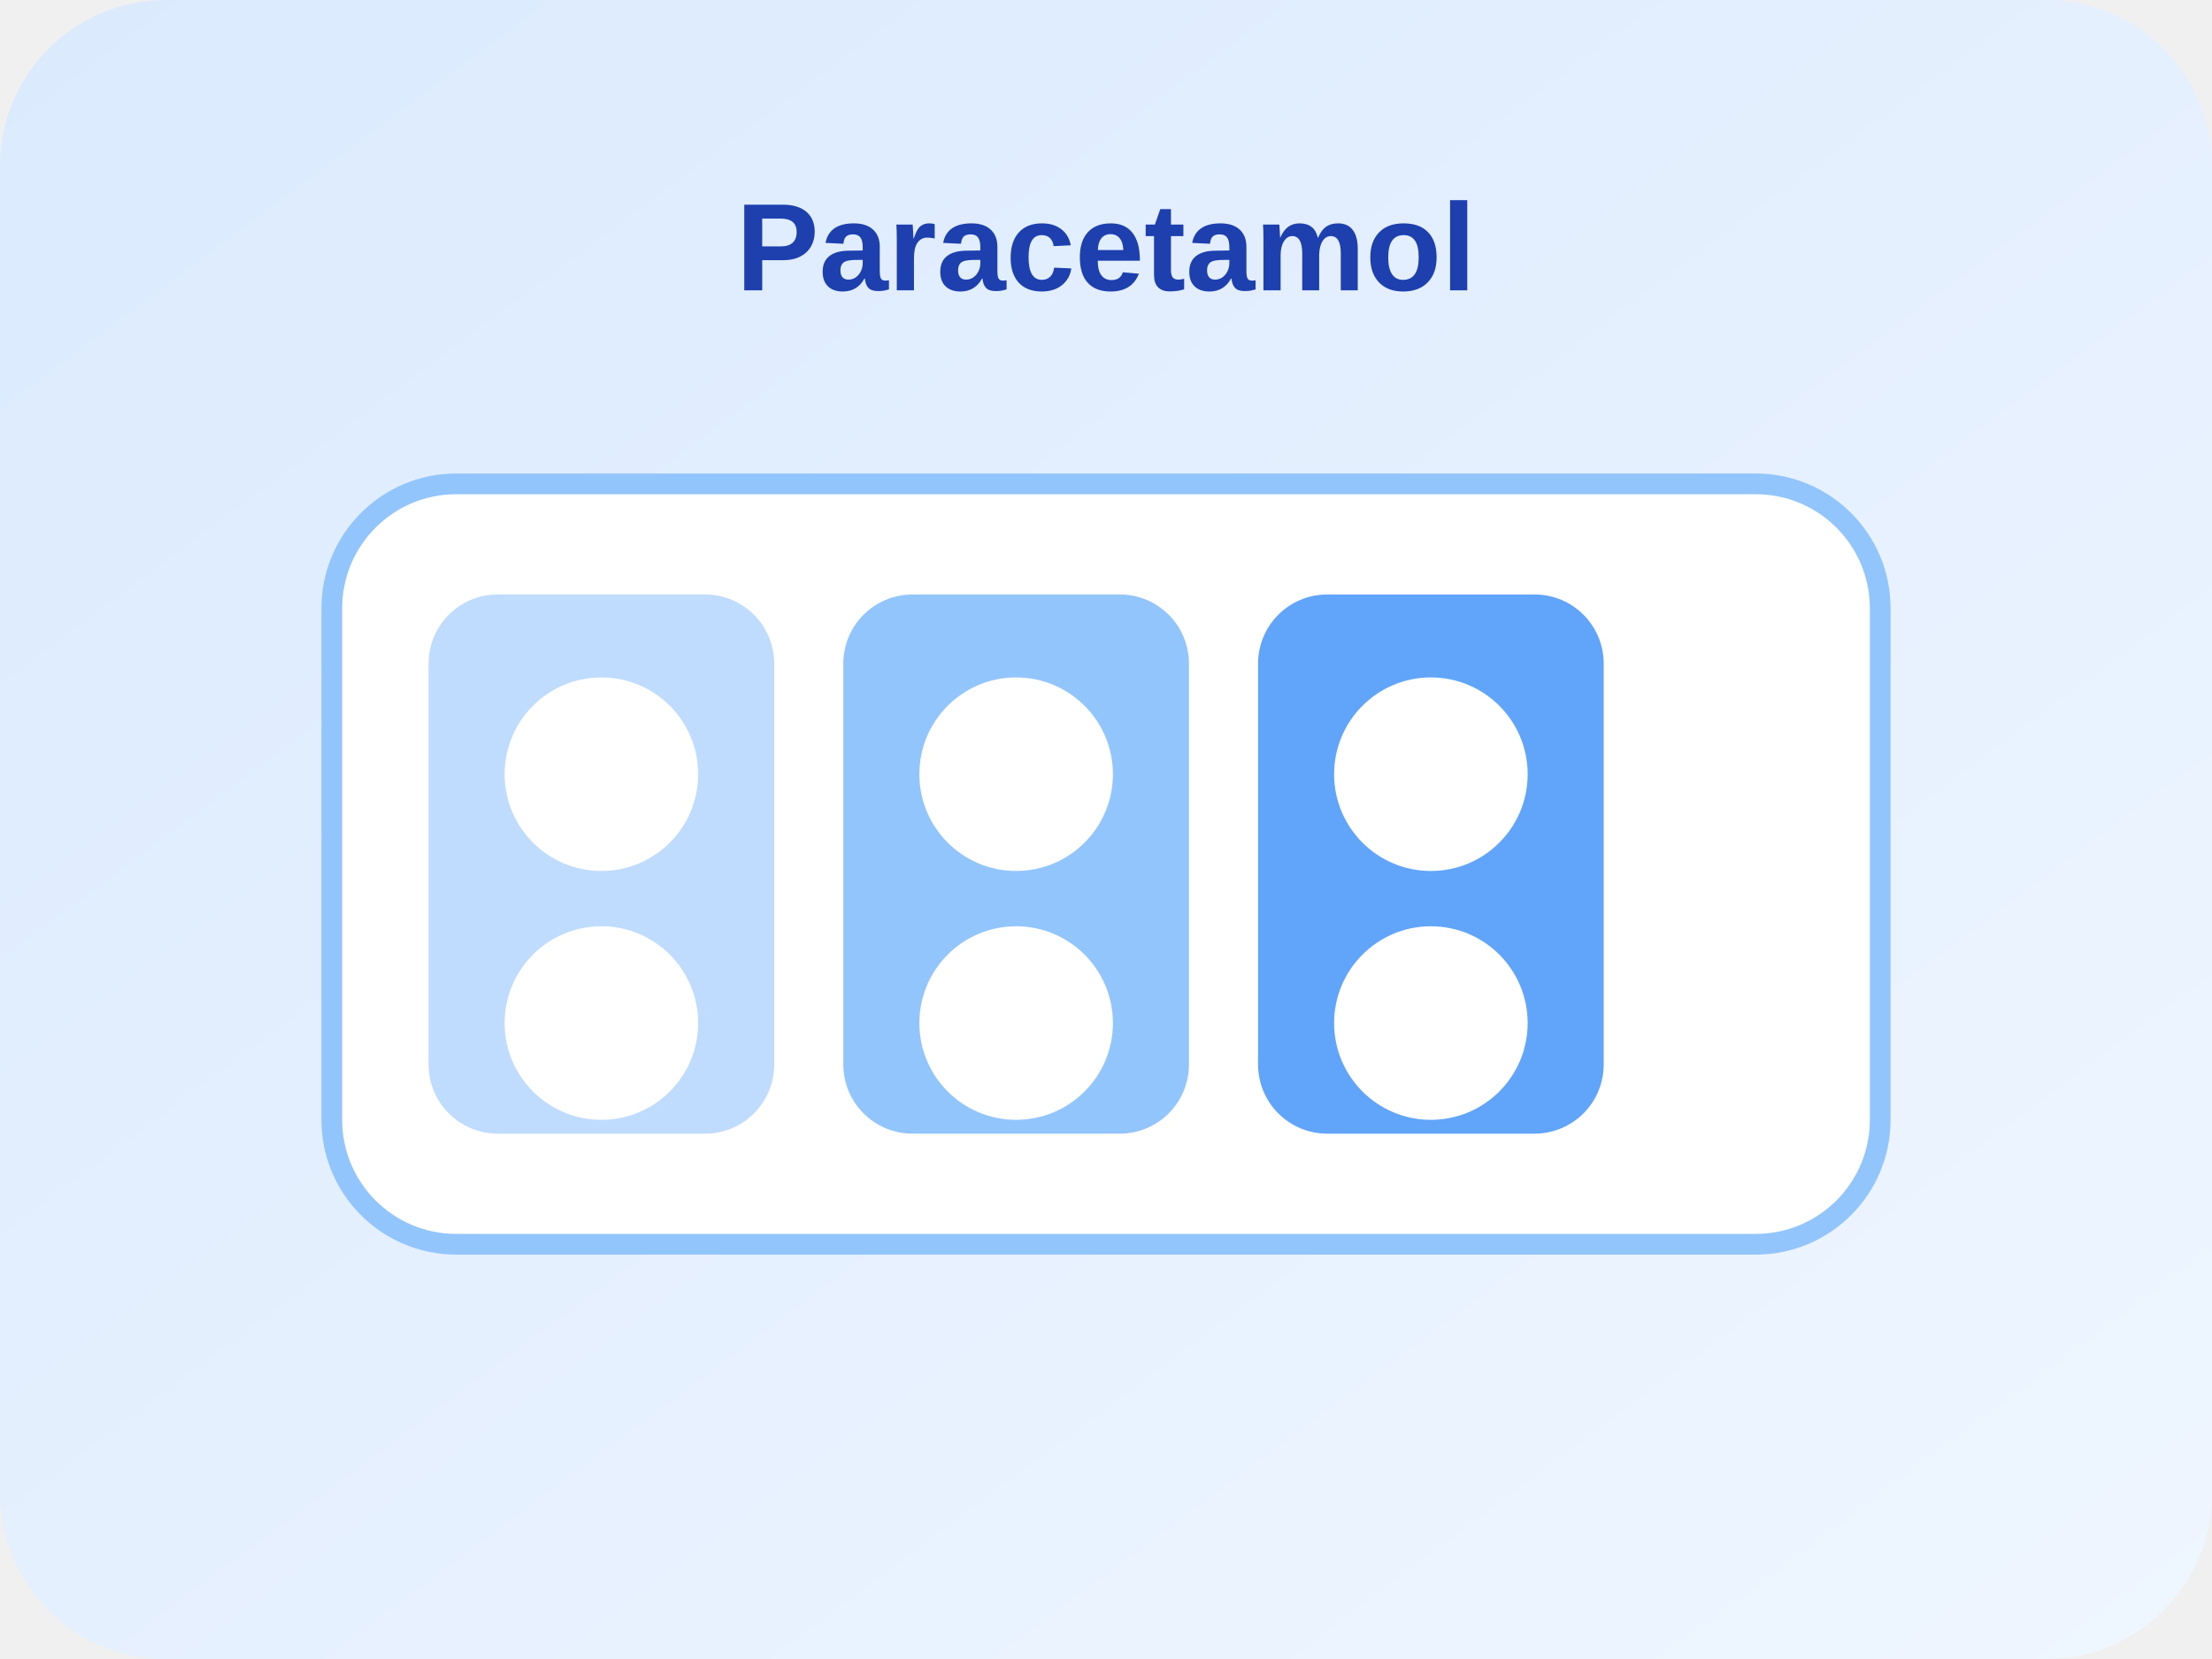
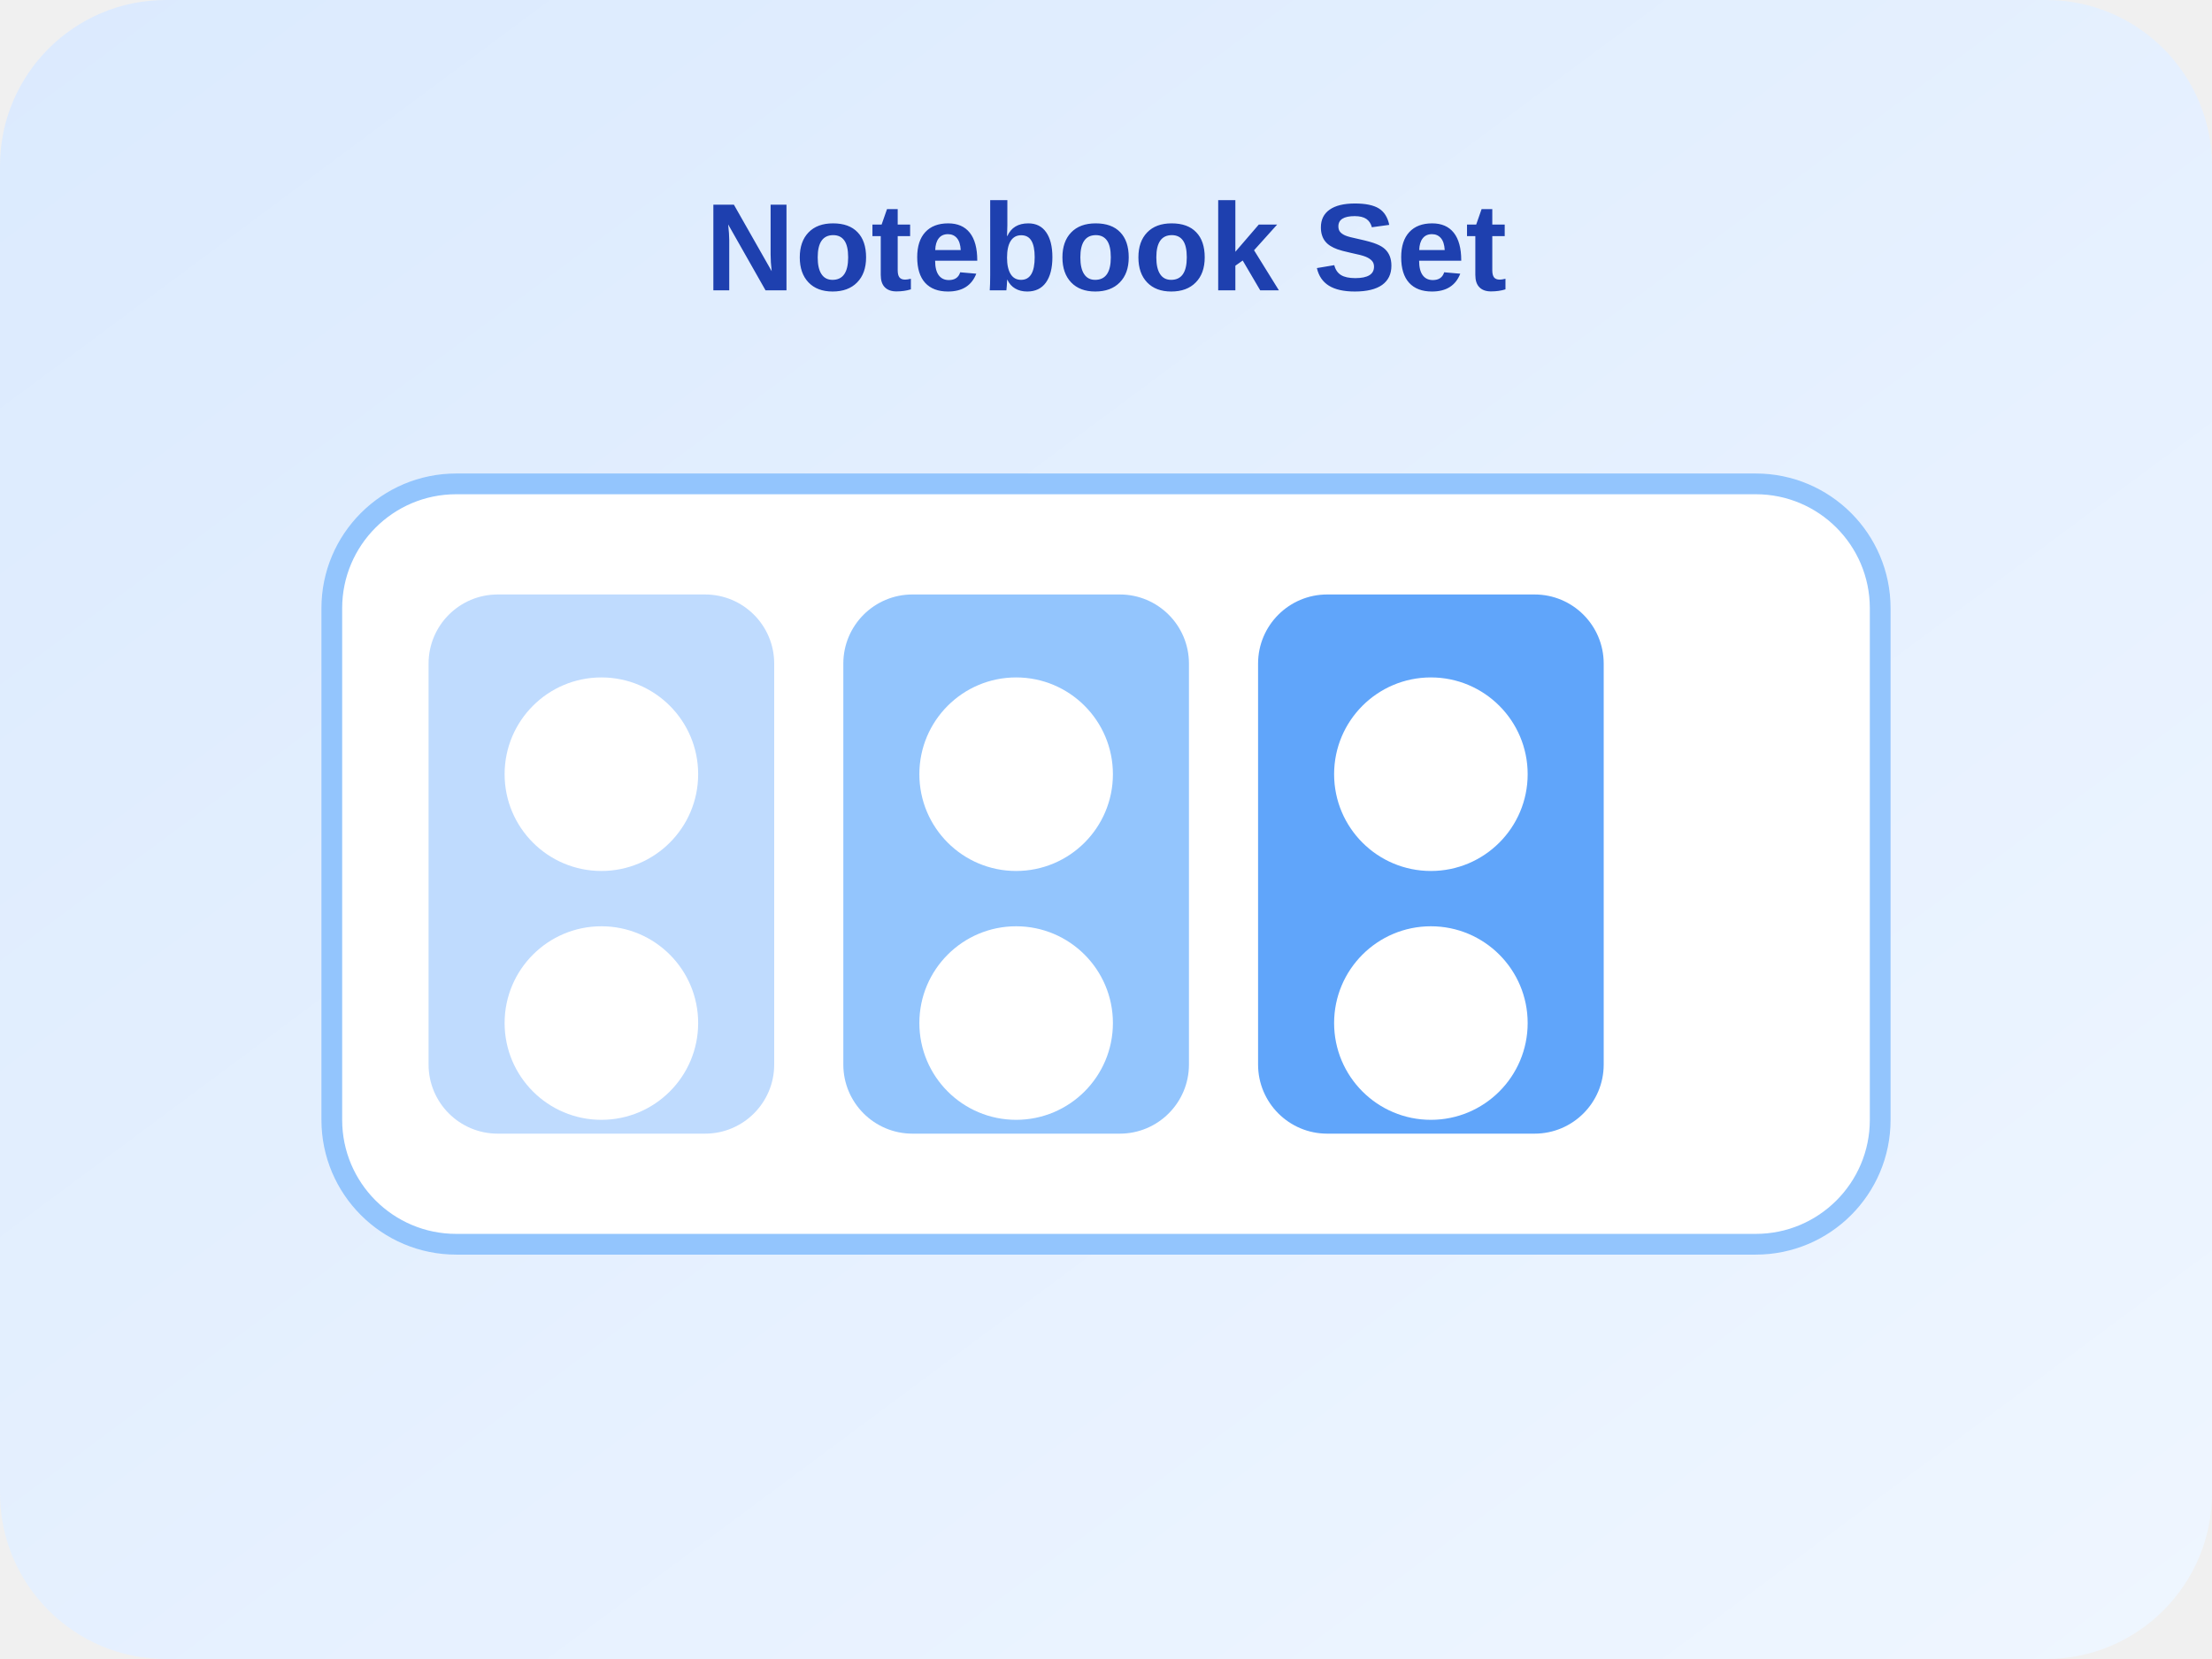
<svg xmlns="http://www.w3.org/2000/svg" viewBox="0 0 320 240" role="img" aria-label="Paracetamol">
  <defs>
    <linearGradient id="bg" x1="0" y1="0" x2="1" y2="1">
      <stop offset="0%" stop-color="#dbeafe" />
      <stop offset="100%" stop-color="#eff6ff" />
    </linearGradient>
  </defs>
  <rect width="320" height="240" rx="24" fill="url(#bg)" />
  <rect x="48" y="70" width="224" height="110" rx="18" fill="#fff" stroke="#93c5fd" stroke-width="3" />
  <rect x="62" y="86" width="50" height="78" rx="10" fill="#bfdbfe" />
  <rect x="122" y="86" width="50" height="78" rx="10" fill="#93c5fd" />
  <rect x="182" y="86" width="50" height="78" rx="10" fill="#60a5fa" />
  <circle cx="87" cy="112" r="14" fill="#fff" />
  <circle cx="87" cy="148" r="14" fill="#fff" />
  <circle cx="147" cy="112" r="14" fill="#fff" />
  <circle cx="147" cy="148" r="14" fill="#fff" />
  <circle cx="207" cy="112" r="14" fill="#fff" />
  <circle cx="207" cy="148" r="14" fill="#fff" />
-   <text x="160" y="42" text-anchor="middle" fill="#1e40af" font-family="Segoe UI, Arial" font-size="18" font-weight="700">Paracetamol</text>
+   <text x="160" y="42" text-anchor="middle" fill="#1e40af" font-family="Segoe UI, Arial" font-size="18" font-weight="700">Notebook Set</text>
</svg>
